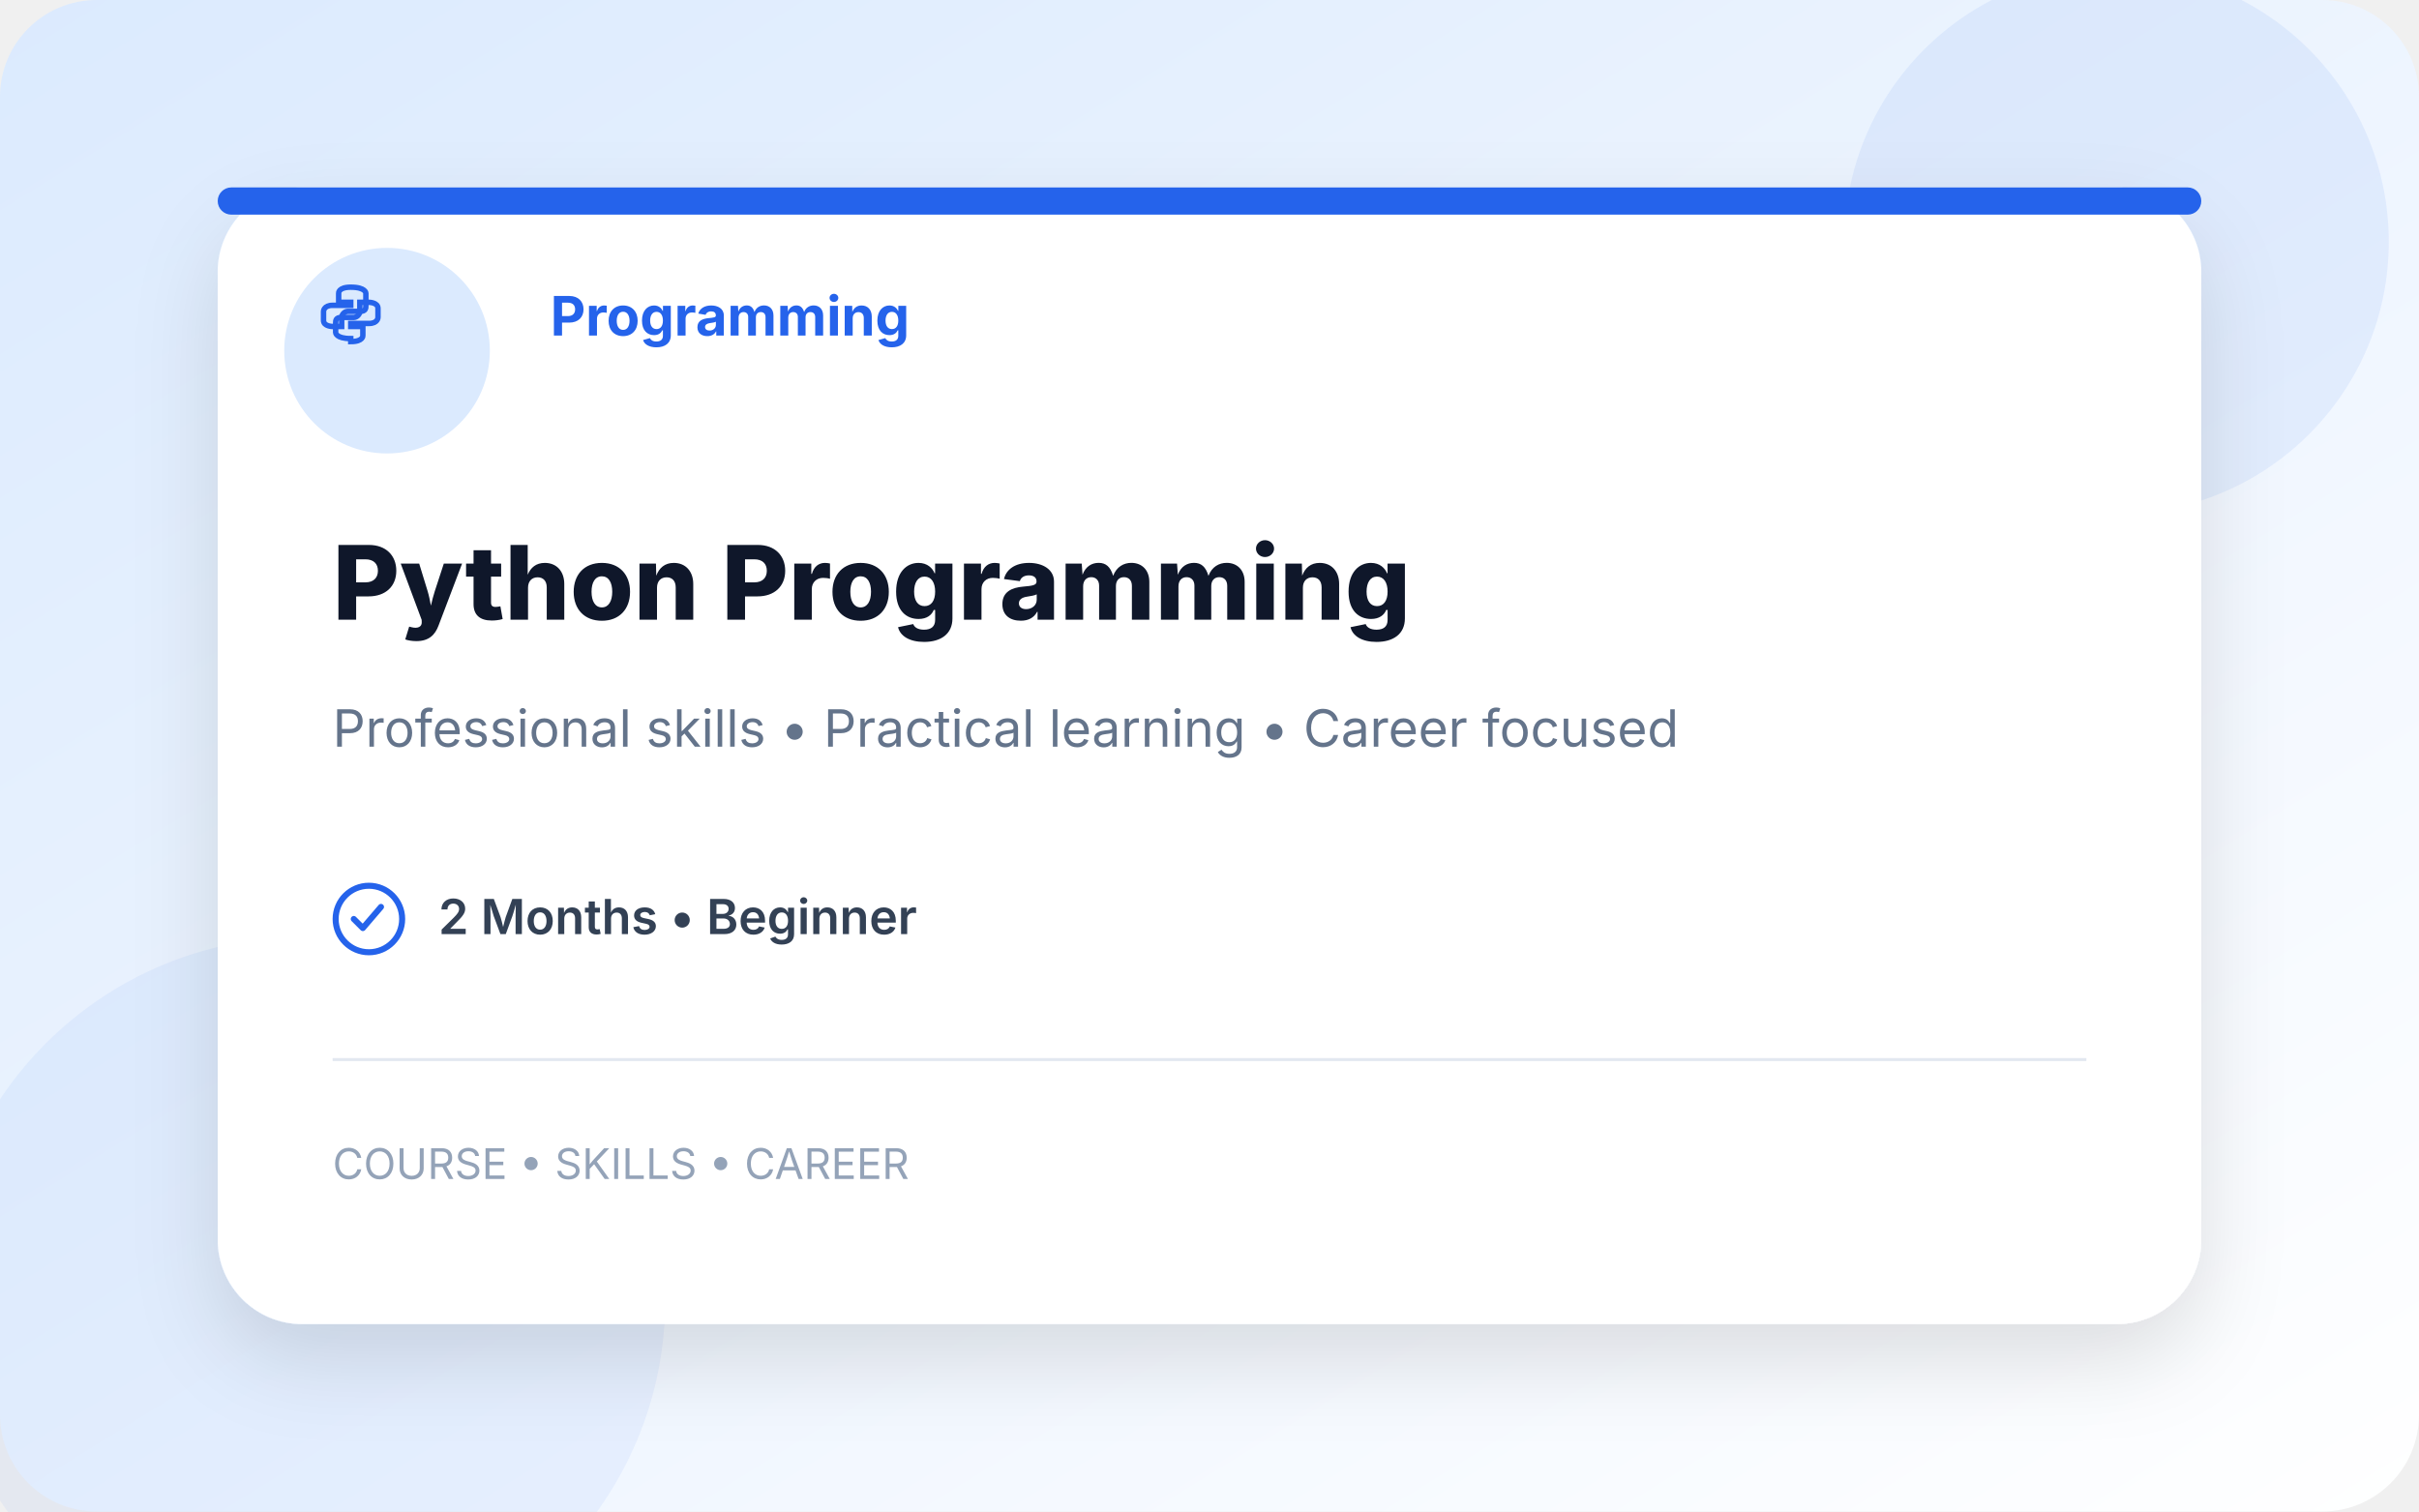
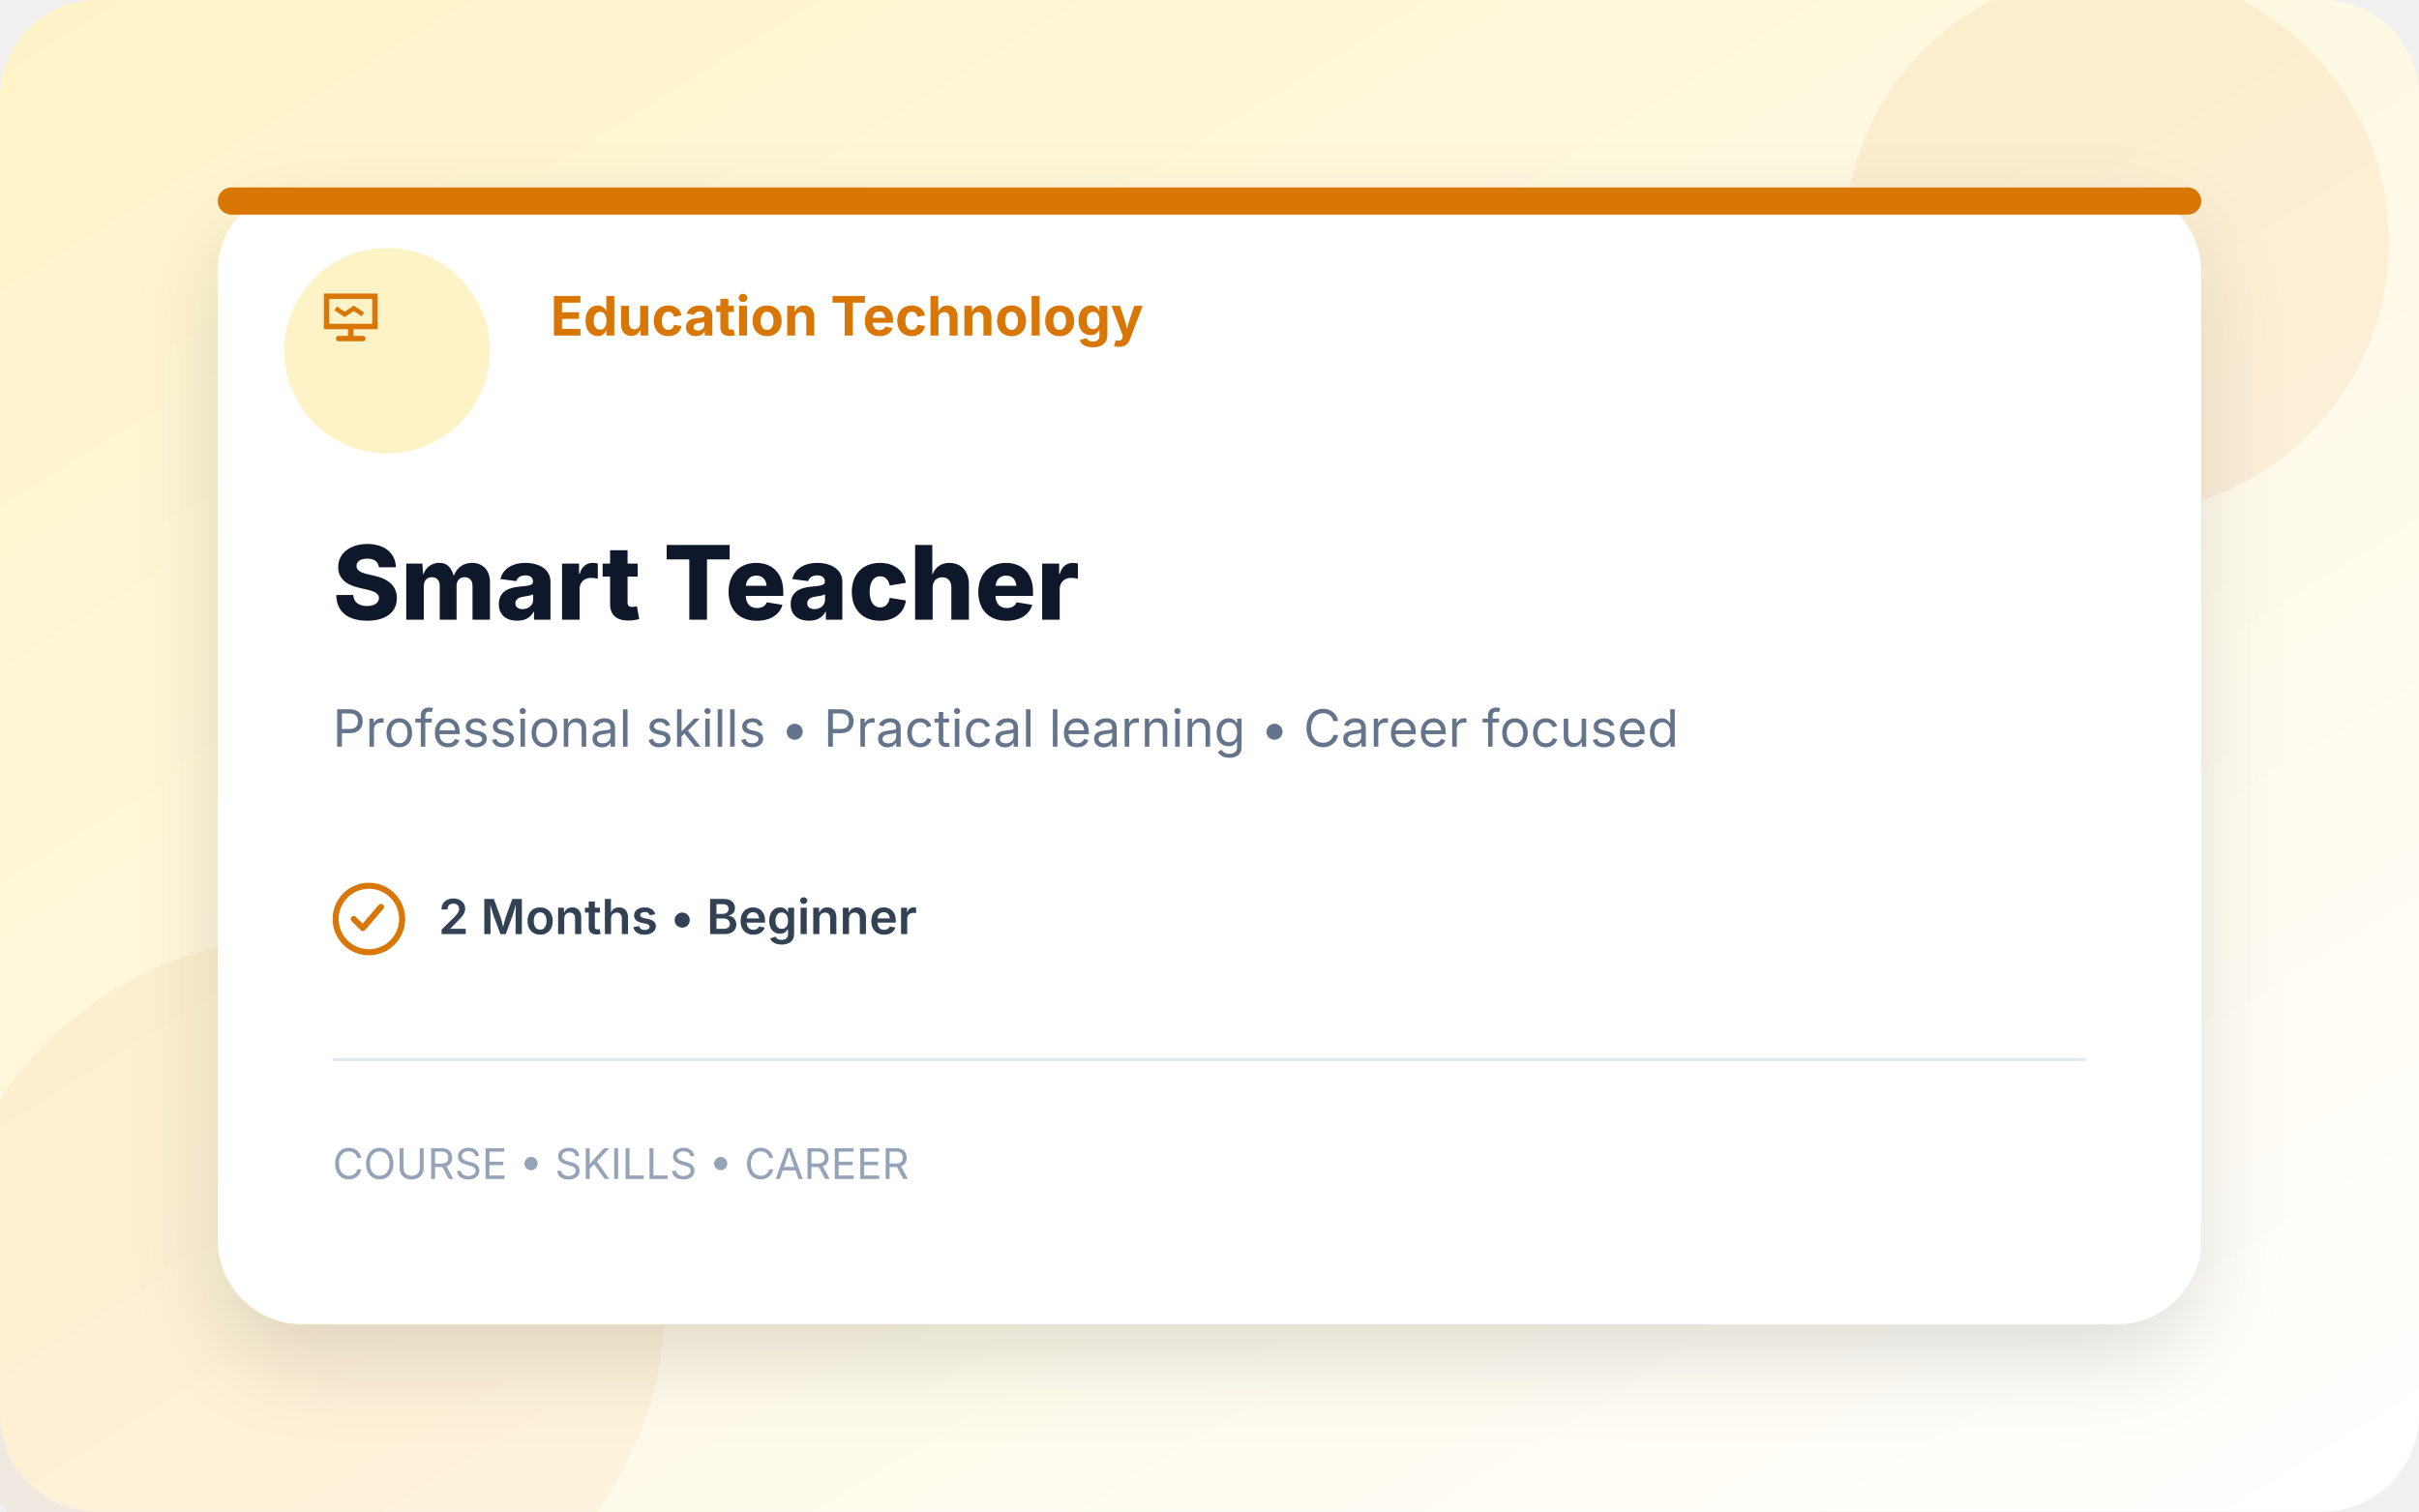
<svg xmlns="http://www.w3.org/2000/svg" viewBox="0 0 800 500" role="img" aria-labelledby="title desc">
  <defs>
    <linearGradient id="bg" x1="0" y1="0" x2="1" y2="1">
-       <stop offset="0" stop-color="#DBEAFE" />
+       <stop offset="0" stop-color="#FEF3C7" />
      <stop offset="1" stop-color="#ffffff" />
    </linearGradient>
    <filter id="shadow" x="-20%" y="-20%" width="140%" height="140%">
      <feDropShadow dx="0" dy="12" stdDeviation="14" flood-opacity=".12" />
    </filter>
  </defs>
  <rect width="800" height="500" rx="32" fill="url(#bg)" />
-   <circle cx="700" cy="80" r="90" fill="#2563EB" opacity=".08" />
-   <circle cx="100" cy="430" r="120" fill="#2563EB" opacity=".06" />
+   <circle cx="700" cy="80" r="90" fill="#D97706" opacity=".08" />
+   <circle cx="100" cy="430" r="120" fill="#D97706" opacity=".06" />
  <g filter="url(#shadow)">
    <rect x="72" y="62" width="656" height="376" rx="28" fill="#fff" />
  </g>
-   <rect x="72" y="62" width="656" height="9" rx="4.5" fill="#2563EB" />
-   <circle cx="128" cy="116" r="34" fill="#DBEAFE" />
-   <g transform="translate(104 92)" style="color:#2563EB">
-     <path d="M12 3c-4.2 0-4 2-4 2v3h4v1H6c-3 0-3 2-3 2v3c0 2 3 2 3 2h3v-3c0-1 1-2 2-2h4c2 0 2-1 2-2V5s0-2-5-2Z" fill="none" stroke="currentColor" stroke-width="1.8" />
-     <path d="M12 21c4.2 0 4-2 4-2v-3h-4v-1h6c3 0 3-2 3-2v-3c0-2-3-2-3-2h-3v3c0 1-1 2-2 2H9c-2 0-2 1-2 2v3s0 2 5 2Z" fill="none" stroke="currentColor" stroke-width="1.8" />
+   <rect x="72" y="62" width="656" height="9" rx="4.5" fill="#D97706" />
+   <circle cx="128" cy="116" r="34" fill="#FEF3C7" />
+   <g transform="translate(104 92)" style="color:#D97706">
+     <path d="M4 6h16v10H4z" fill="none" stroke="currentColor" stroke-width="1.8" />
+     <path d="M8 20h8M12 16v4" stroke="currentColor" stroke-width="1.8" stroke-linecap="round" />
+     <path d="m7 10 3 2 3-2 3 2" fill="none" stroke="currentColor" stroke-width="1.5" />
  </g>
-   <text x="182" y="111" font-family="Inter,Segoe UI,Arial,sans-serif" font-size="18" font-weight="700" fill="#2563EB">Programming</text>
-   <text x="110" y="205" font-family="Inter,Segoe UI,Arial,sans-serif" font-size="34" font-weight="800" fill="#0F172A">Python Programming</text>
+   <text x="182" y="111" font-family="Inter,Segoe UI,Arial,sans-serif" font-size="18" font-weight="700" fill="#D97706">Education Technology</text>
+   <text x="110" y="205" font-family="Inter,Segoe UI,Arial,sans-serif" font-size="34" font-weight="800" fill="#0F172A">Smart Teacher</text>
  <text x="110" y="247" font-family="Inter,Segoe UI,Arial,sans-serif" font-size="17" fill="#64748B">Professional skills • Practical learning • Career focused</text>
-   <g transform="translate(110 292)" style="color:#2563EB">
+   <g transform="translate(110 292)" style="color:#D97706">
    <circle cx="12" cy="12" r="11" fill="none" stroke="currentColor" stroke-width="2" />
    <path d="m7 12 3 3 6-7" fill="none" stroke="currentColor" stroke-width="2" stroke-linecap="round" stroke-linejoin="round" />
  </g>
  <text x="145" y="309" font-family="Inter,Segoe UI,Arial,sans-serif" font-size="16" font-weight="600" fill="#334155">2 Months  •  Beginner</text>
  <rect x="110" y="350" width="580" height="1" fill="#E2E8F0" />
  <text x="110" y="390" font-family="Inter,Segoe UI,Arial,sans-serif" font-size="14" fill="#94A3B8">COURSE • SKILLS • CAREER</text>
</svg>
